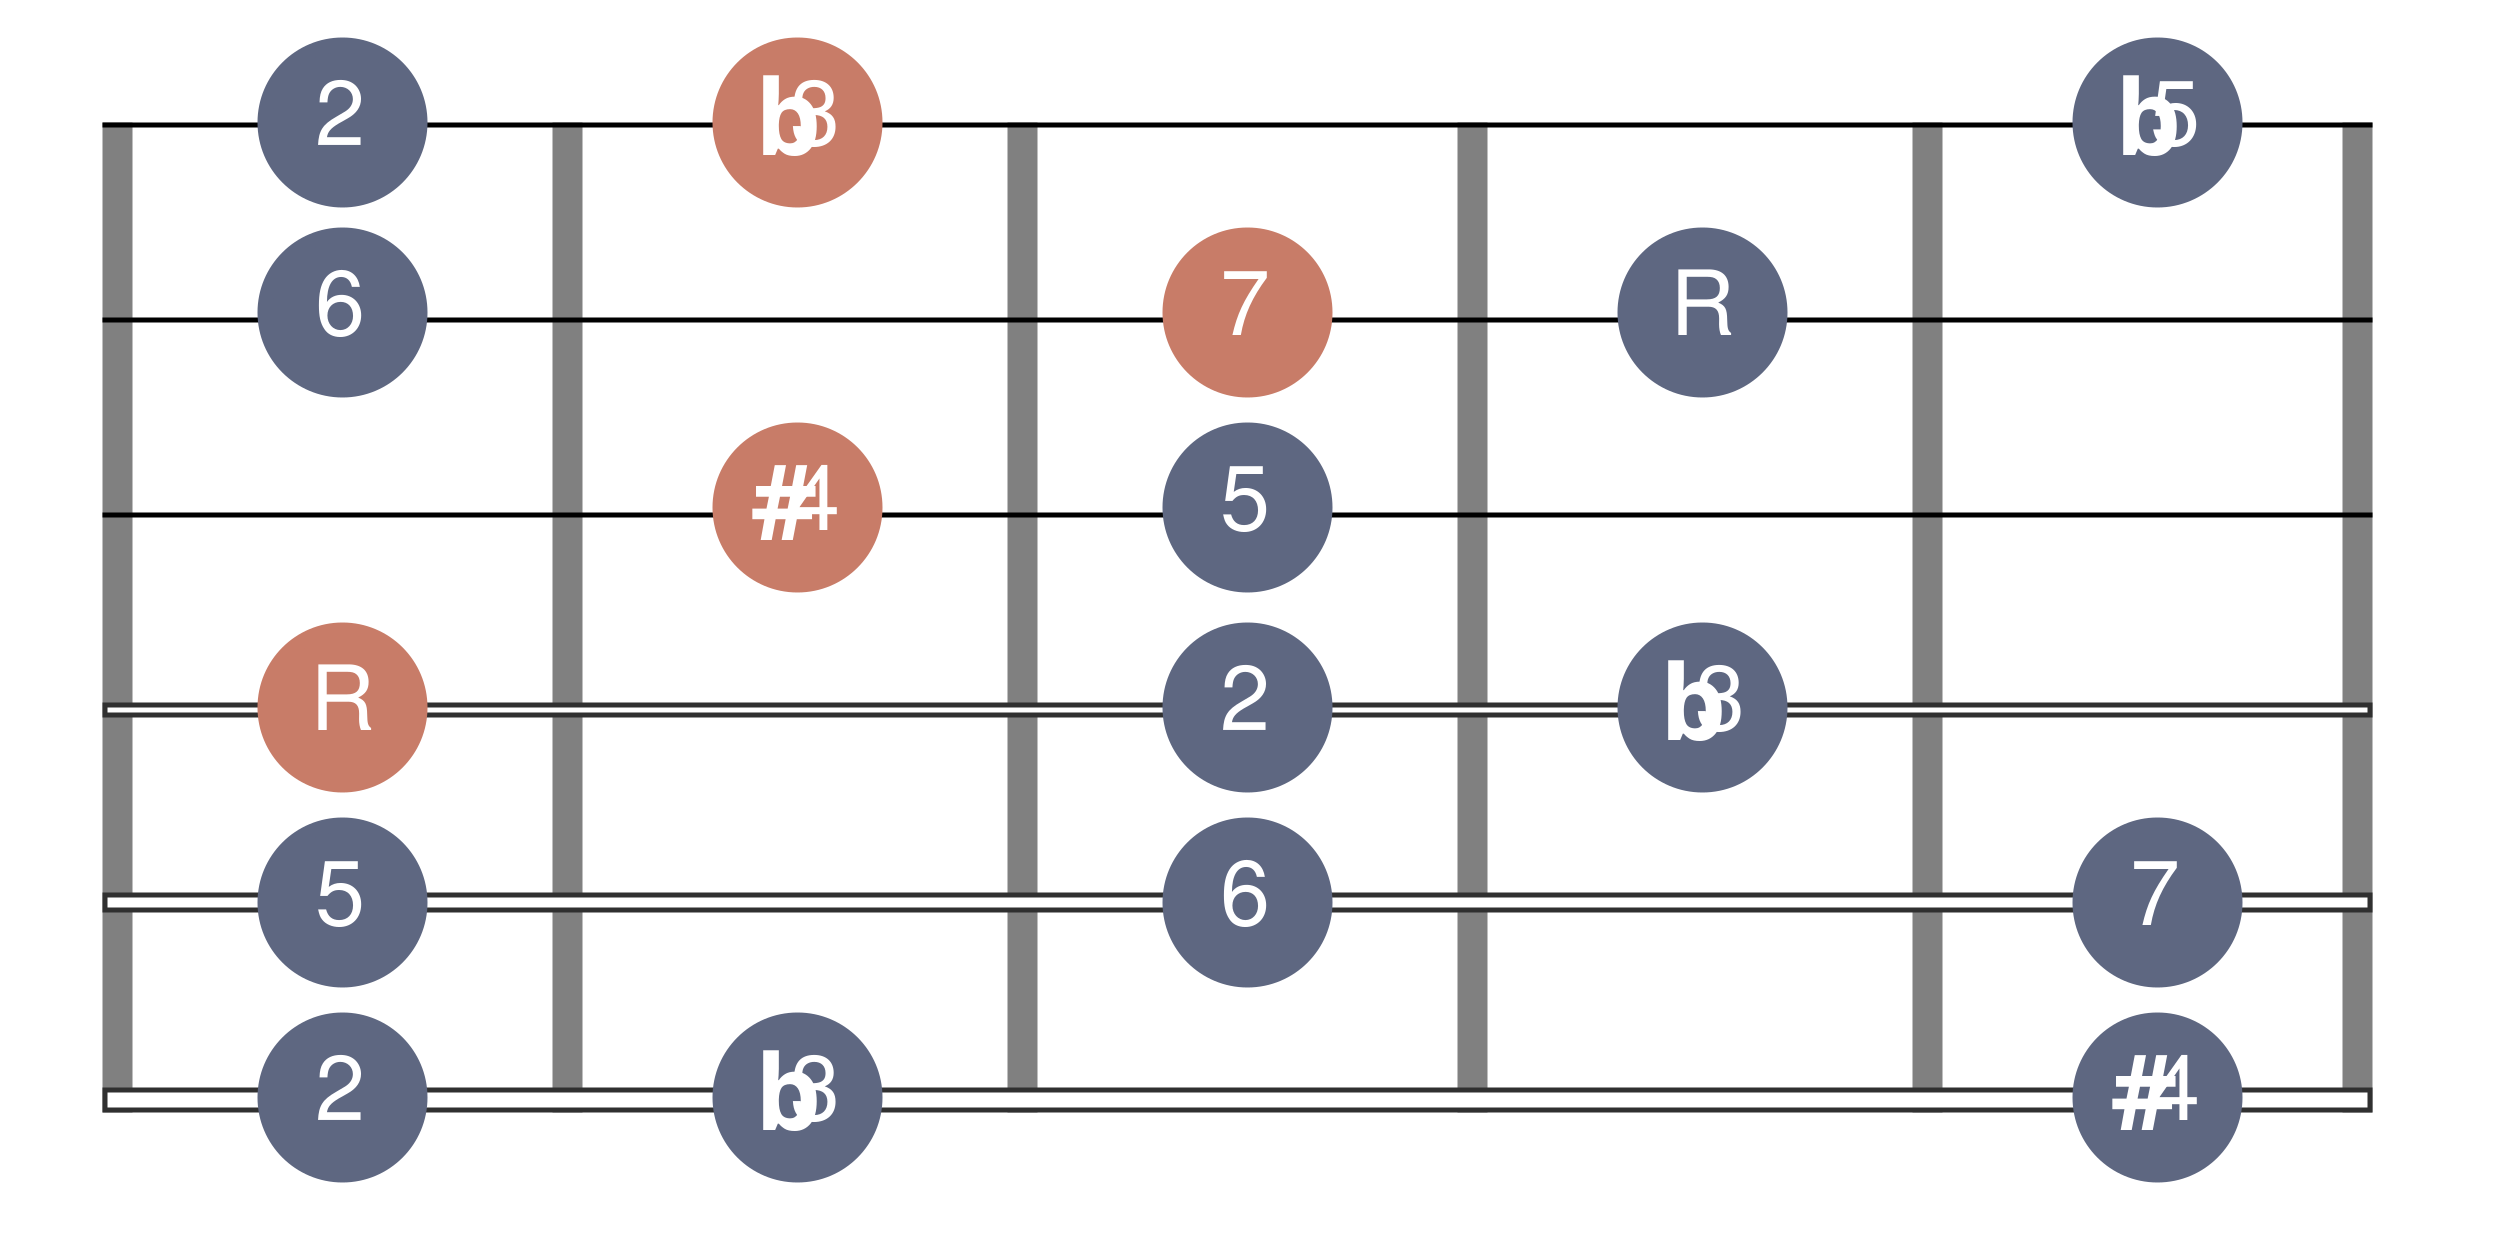
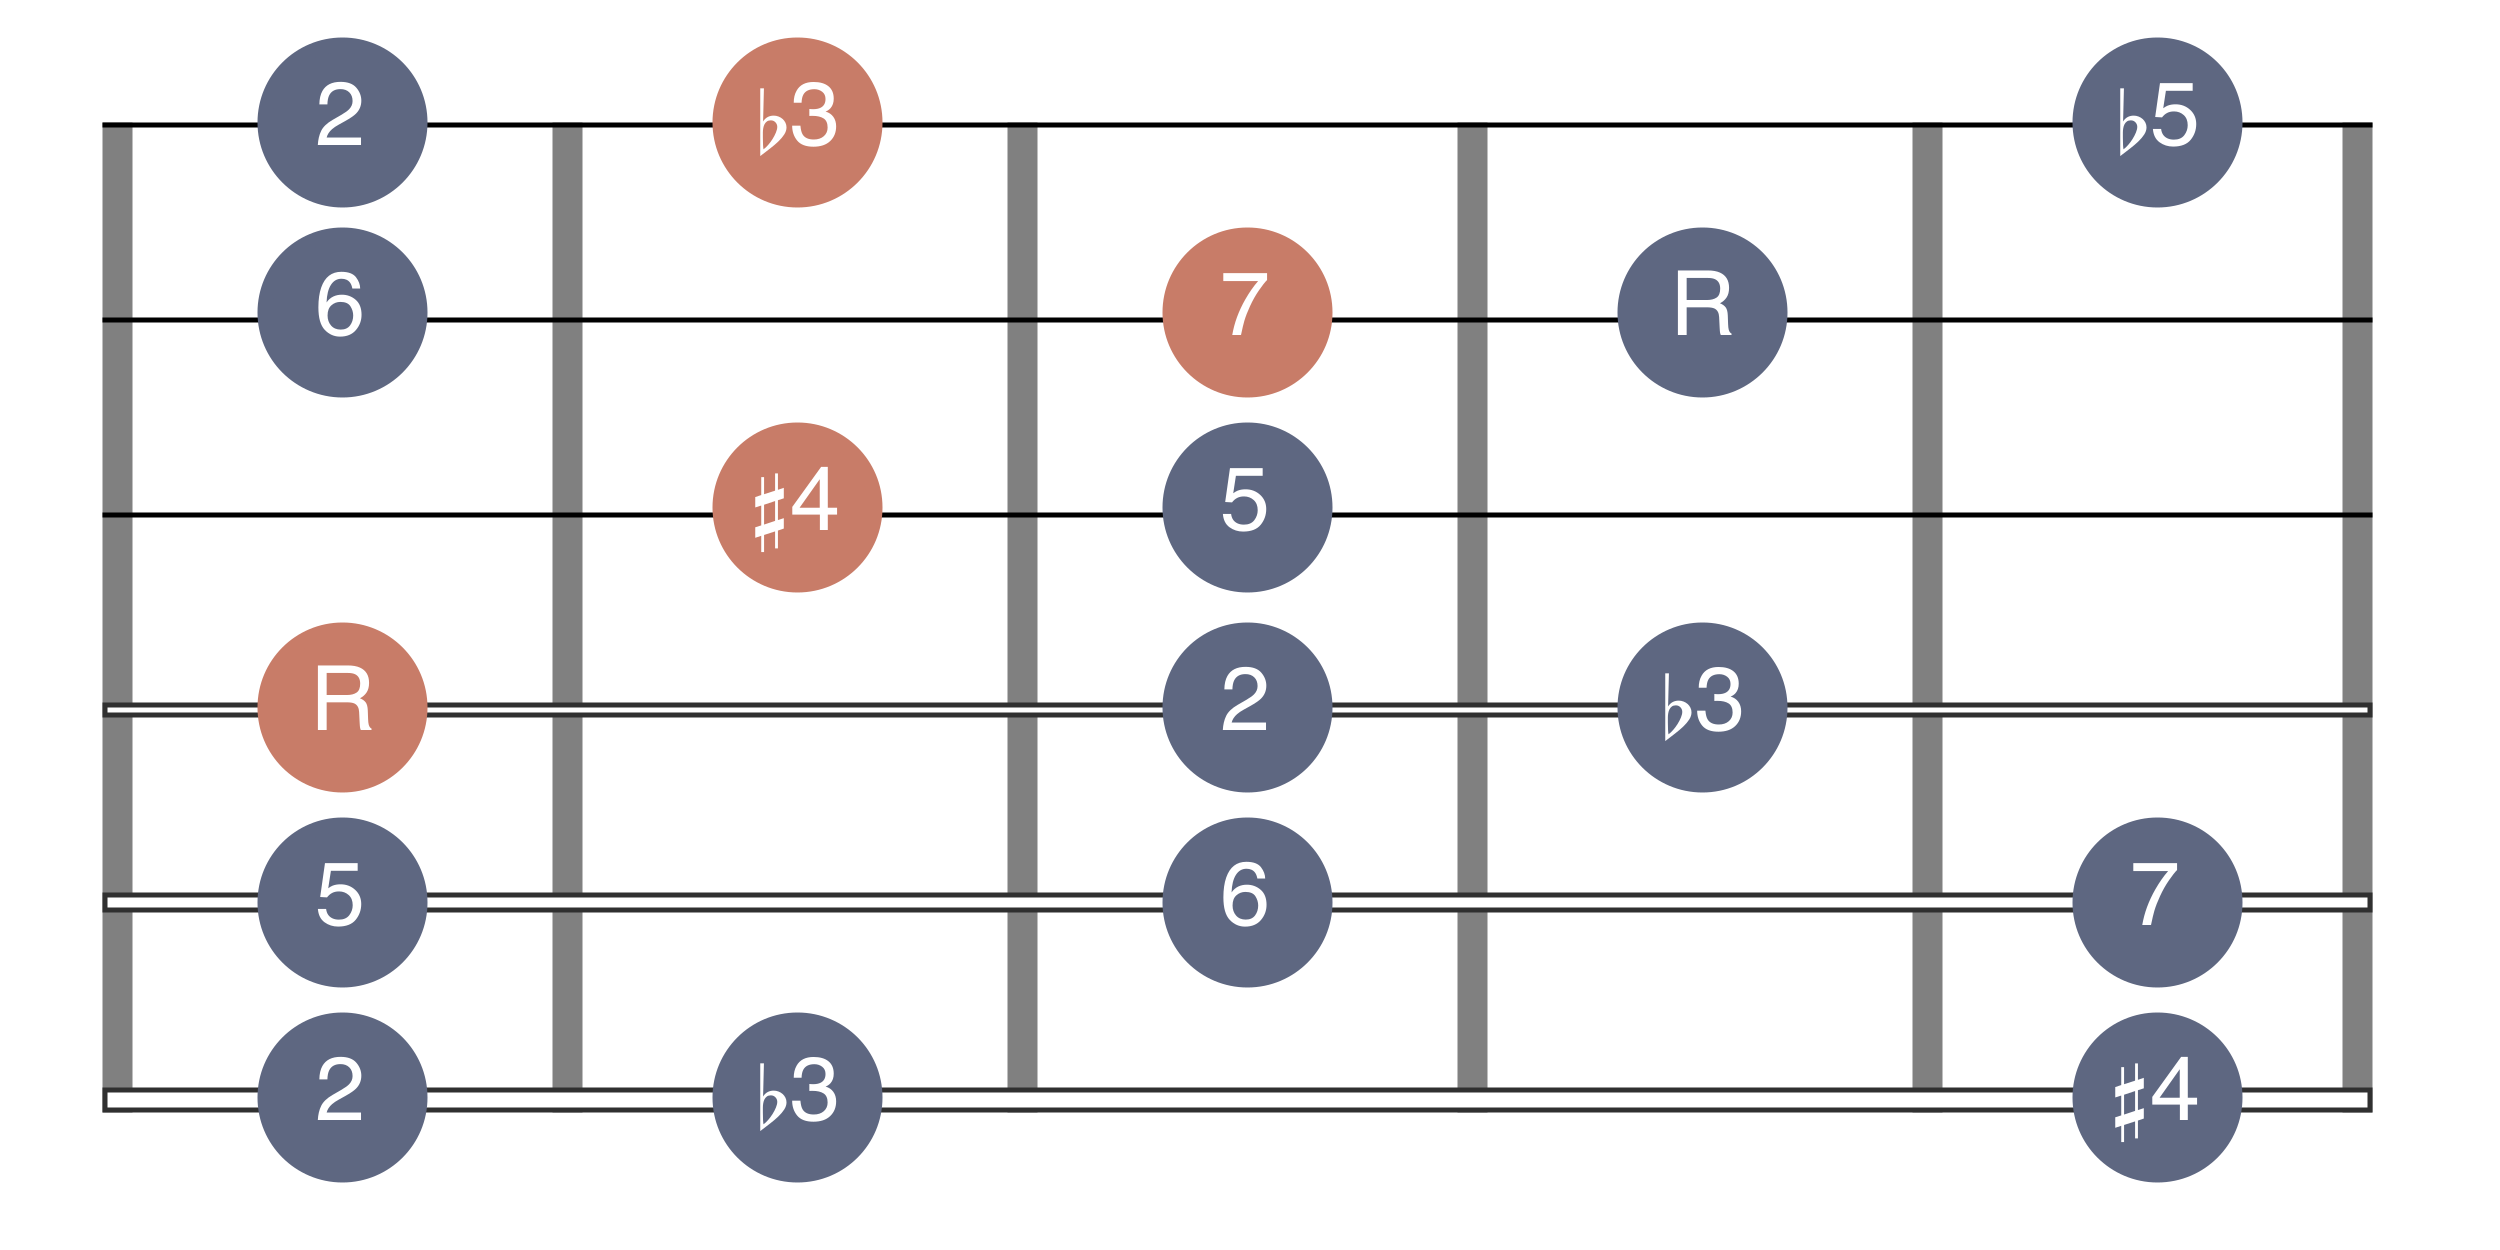
- <svg xmlns="http://www.w3.org/2000/svg" stroke-dasharray="none" shape-rendering="auto" font-family="'Dialog'" width="500" text-rendering="auto" fill-opacity="1" contentScriptType="text/ecmascript" color-interpolation="auto" color-rendering="auto" preserveAspectRatio="xMidYMid meet" font-size="12" fill="black" stroke="black" image-rendering="auto" stroke-miterlimit="10" zoomAndPan="magnify" version="1.0" stroke-linecap="square" stroke-linejoin="miter" contentStyleType="text/css" font-style="normal" height="250" stroke-width="1" stroke-dashoffset="0" font-weight="normal" stroke-opacity="1">
-   <defs id="genericDefs" />
+ <svg xmlns="http://www.w3.org/2000/svg" width="100%" height="100%" viewBox="0 0 500 250" version="1.1" xml:space="preserve" style="fill-rule:evenodd;clip-rule:evenodd;stroke-miterlimit:10;">
  <g>
-     <defs id="defs1">
-       <clipPath clipPathUnits="userSpaceOnUse" id="clipPath1">
-         <path d="M-1 5 L481 5 L481 240 L-1 240 L-1 5 Z" />
+     <g>
+       <rect x="-20" y="-20" width="540" height="290" style="fill:white;" />
+       <rect x="21" y="25" width="453" height="197" style="fill:white;" />
+     </g>
+     <g>
+       <rect x="21" y="25" width="453" height="197" style="fill:none;stroke:white;stroke-width:1px;" />
+       <rect x="21" y="25" width="5" height="197" style="fill:rgb(128,128,128);" />
+       <rect x="21" y="25" width="5" height="197" style="fill:none;stroke:rgb(128,128,128);stroke-width:1px;" />
+       <rect x="111" y="25" width="5" height="197" style="fill:rgb(128,128,128);" />
+       <rect x="111" y="25" width="5" height="197" style="fill:none;stroke:rgb(128,128,128);stroke-width:1px;" />
+       <rect x="202" y="25" width="5" height="197" style="fill:rgb(128,128,128);" />
+       <rect x="202" y="25" width="5" height="197" style="fill:none;stroke:rgb(128,128,128);stroke-width:1px;" />
+       <rect x="292" y="25" width="5" height="197" style="fill:rgb(128,128,128);" />
+       <rect x="292" y="25" width="5" height="197" style="fill:none;stroke:rgb(128,128,128);stroke-width:1px;" />
+       <rect x="383" y="25" width="5" height="197" style="fill:rgb(128,128,128);" />
+       <rect x="383" y="25" width="5" height="197" style="fill:none;stroke:rgb(128,128,128);stroke-width:1px;" />
+       <rect x="469" y="25" width="5" height="197" style="fill:rgb(128,128,128);" />
+       <rect x="469" y="25" width="5" height="197" style="fill:none;stroke:rgb(128,128,128);stroke-width:1px;" />
+       <clipPath id="_clip1">
+         <rect x="-1" y="5" width="482" height="235" />
      </clipPath>
-       <clipPath clipPathUnits="userSpaceOnUse" id="clipPath2">
-         <path d="M49 5 L88 5 L88 44 L49 44 L49 5 Z" />
+       <g clip-path="url(#_clip1)">
+         <path d="M21,25L474,25" style="fill:none;fill-rule:nonzero;stroke:black;stroke-width:1px;stroke-linecap:square;" />
+       </g>
+       <clipPath id="_clip2">
+         <rect x="-1" y="5" width="482" height="235" />
      </clipPath>
-       <clipPath clipPathUnits="userSpaceOnUse" id="clipPath3">
-         <path d="M140 5 L179 5 L179 44 L140 44 L140 5 Z" />
+       <g clip-path="url(#_clip2)">
+         <path d="M21,64L474,64" style="fill:none;fill-rule:nonzero;stroke:black;stroke-width:1px;stroke-linecap:square;" />
+       </g>
+       <clipPath id="_clip3">
+         <rect x="-1" y="5" width="482" height="235" />
      </clipPath>
-       <clipPath clipPathUnits="userSpaceOnUse" id="clipPath4">
-         <path d="M412 5 L451 5 L451 44 L412 44 L412 5 Z" />
+       <g clip-path="url(#_clip3)">
+         <path d="M21,103L474,103" style="fill:none;fill-rule:nonzero;stroke:black;stroke-width:1px;stroke-linecap:square;" />
+       </g>
+       <rect x="21" y="141" width="453" height="2" style="fill:white;" />
+       <rect x="21" y="141" width="453" height="2" style="fill:none;stroke:rgb(48,48,48);stroke-width:1px;stroke-linecap:square;" />
+       <rect x="21" y="179" width="453" height="3" style="fill:white;" />
+       <rect x="21" y="179" width="453" height="3" style="fill:none;stroke:rgb(48,48,48);stroke-width:1px;stroke-linecap:square;" />
+       <rect x="21" y="218" width="453" height="4" style="fill:white;" />
+       <rect x="21" y="218" width="453" height="4" style="fill:none;stroke:rgb(48,48,48);stroke-width:1px;stroke-linecap:square;" />
+     </g>
+     <g>
+       <circle cx="68.5" cy="24.5" r="15.5" style="fill:rgb(94,103,129);" />
+       <clipPath id="_clip4">
+         <rect x="49" y="5" width="39" height="39" />
      </clipPath>
-       <clipPath clipPathUnits="userSpaceOnUse" id="clipPath5">
-         <path d="M49 43 L88 43 L88 82 L49 82 L49 43 Z" />
-       </clipPath>
-       <clipPath clipPathUnits="userSpaceOnUse" id="clipPath6">
-         <path d="M230 43 L269 43 L269 82 L230 82 L230 43 Z" />
-       </clipPath>
-       <clipPath clipPathUnits="userSpaceOnUse" id="clipPath7">
-         <path d="M321 43 L360 43 L360 82 L321 82 L321 43 Z" />
-       </clipPath>
-       <clipPath clipPathUnits="userSpaceOnUse" id="clipPath8">
-         <path d="M140 82 L179 82 L179 121 L140 121 L140 82 Z" />
-       </clipPath>
-       <clipPath clipPathUnits="userSpaceOnUse" id="clipPath9">
-         <path d="M230 82 L269 82 L269 121 L230 121 L230 82 Z" />
-       </clipPath>
-       <clipPath clipPathUnits="userSpaceOnUse" id="clipPath10">
-         <path d="M49 122 L88 122 L88 161 L49 161 L49 122 Z" />
-       </clipPath>
-       <clipPath clipPathUnits="userSpaceOnUse" id="clipPath11">
-         <path d="M230 122 L269 122 L269 161 L230 161 L230 122 Z" />
-       </clipPath>
-       <clipPath clipPathUnits="userSpaceOnUse" id="clipPath12">
-         <path d="M321 122 L360 122 L360 161 L321 161 L321 122 Z" />
-       </clipPath>
-       <clipPath clipPathUnits="userSpaceOnUse" id="clipPath13">
-         <path d="M49 161 L88 161 L88 200 L49 200 L49 161 Z" />
-       </clipPath>
-       <clipPath clipPathUnits="userSpaceOnUse" id="clipPath14">
-         <path d="M230 161 L269 161 L269 200 L230 200 L230 161 Z" />
-       </clipPath>
-       <clipPath clipPathUnits="userSpaceOnUse" id="clipPath15">
-         <path d="M412 161 L451 161 L451 200 L412 200 L412 161 Z" />
-       </clipPath>
-       <clipPath clipPathUnits="userSpaceOnUse" id="clipPath16">
-         <path d="M49 200 L88 200 L88 239 L49 239 L49 200 Z" />
-       </clipPath>
-       <clipPath clipPathUnits="userSpaceOnUse" id="clipPath17">
-         <path d="M140 200 L179 200 L179 239 L140 239 L140 200 Z" />
-       </clipPath>
-       <clipPath clipPathUnits="userSpaceOnUse" id="clipPath18">
-         <path d="M412 200 L451 200 L451 239 L412 239 L412 200 Z" />
-       </clipPath>
-     </defs>
-     <g font-size="11" fill="white" text-rendering="optimizeLegibility" font-family="'.AppleSystemUIFont'" stroke-linejoin="round" stroke="white" stroke-width="0" stroke-miterlimit="0">
-       <rect width="540" x="-20" height="290" y="-20" stroke="none" />
-       <rect x="21" y="25" clip-path="url(#clipPath1)" width="453" height="197" stroke="none" />
+       <g clip-path="url(#_clip4)">
+         <circle cx="68.5" cy="24.5" r="15.5" style="fill:none;stroke:rgb(94,103,129);stroke-width:3px;" />
+       </g>
    </g>
-     <g stroke-linecap="butt" font-size="14" fill="white" text-rendering="optimizeLegibility" font-family="'SF Pro'" stroke="white">
-       <rect x="21" y="25" clip-path="url(#clipPath1)" fill="none" width="453" height="197" />
-       <rect x="21" y="25" clip-path="url(#clipPath1)" fill="gray" width="5" height="197" stroke="none" />
-       <rect x="21" y="25" clip-path="url(#clipPath1)" fill="none" width="5" height="197" stroke="gray" />
-       <rect x="111" y="25" clip-path="url(#clipPath1)" fill="gray" width="5" height="197" stroke="none" />
-       <rect x="111" y="25" clip-path="url(#clipPath1)" fill="none" width="5" height="197" stroke="gray" />
-       <rect x="202" y="25" clip-path="url(#clipPath1)" fill="gray" width="5" height="197" stroke="none" />
-       <rect x="202" y="25" clip-path="url(#clipPath1)" fill="none" width="5" height="197" stroke="gray" />
-       <rect x="292" y="25" clip-path="url(#clipPath1)" fill="gray" width="5" height="197" stroke="none" />
-       <rect x="292" y="25" clip-path="url(#clipPath1)" fill="none" width="5" height="197" stroke="gray" />
-       <rect x="383" y="25" clip-path="url(#clipPath1)" fill="gray" width="5" height="197" stroke="none" />
-       <rect x="383" y="25" clip-path="url(#clipPath1)" fill="none" width="5" height="197" stroke="gray" />
-       <rect x="469" y="25" clip-path="url(#clipPath1)" fill="gray" width="5" height="197" stroke="none" />
-       <rect x="469" y="25" clip-path="url(#clipPath1)" fill="none" width="5" height="197" stroke="gray" />
-       <line stroke-linecap="square" clip-path="url(#clipPath1)" fill="none" x1="21" x2="474" y1="25" y2="25" stroke="black" />
-       <line stroke-linecap="square" clip-path="url(#clipPath1)" fill="none" x1="21" x2="474" y1="64" y2="64" stroke="black" />
-       <line stroke-linecap="square" clip-path="url(#clipPath1)" fill="none" x1="21" x2="474" y1="103" y2="103" stroke="black" />
-       <rect stroke-linecap="square" x="21" y="141" clip-path="url(#clipPath1)" width="453" height="2" stroke="none" />
-       <rect stroke-linecap="square" x="21" y="141" clip-path="url(#clipPath1)" fill="none" width="453" height="2" stroke="rgb(48,48,48)" />
-       <rect stroke-linecap="square" x="21" y="179" clip-path="url(#clipPath1)" width="453" height="3" stroke="none" />
-       <rect stroke-linecap="square" x="21" y="179" clip-path="url(#clipPath1)" fill="none" width="453" height="3" stroke="rgb(48,48,48)" />
-       <rect stroke-linecap="square" x="21" y="218" clip-path="url(#clipPath1)" width="453" height="4" stroke="none" />
-       <rect stroke-linecap="square" x="21" y="218" clip-path="url(#clipPath1)" fill="none" width="453" height="4" stroke="rgb(48,48,48)" />
-     </g>
-     <g fill="rgb(94,103,129)" text-rendering="geometricPrecision" font-size="18" font-family="'Helvetica'" stroke="rgb(94,103,129)">
-       <circle r="15.5" clip-path="url(#clipPath2)" cx="68.5" cy="24.5" stroke="none" />
-       <circle stroke-linecap="butt" clip-path="url(#clipPath2)" fill="none" r="15.5" cx="68.5" cy="24.5" stroke-width="3" />
-     </g>
-     <g stroke-linecap="butt" font-size="18" fill="white" text-rendering="geometricPrecision" font-family="'Helvetica'" stroke="white" stroke-width="3">
-       <text xml:space="preserve" x="63" y="29" clip-path="url(#clipPath2)" stroke="none">2</text>
-       <circle clip-path="url(#clipPath3)" fill="rgb(200,124,104)" r="15.5" cx="159.5" cy="24.5" stroke="none" />
-       <circle clip-path="url(#clipPath3)" fill="none" r="15.5" cx="159.5" cy="24.5" stroke="rgb(200,124,104)" />
-       <text x="151" font-size="21" y="31" clip-path="url(#clipPath3)" font-family="'Opus Text'" stroke="none" font-weight="bold" xml:space="preserve">b</text>
-       <text xml:space="preserve" x="158" y="29" clip-path="url(#clipPath3)" stroke="none">3</text>
-       <circle clip-path="url(#clipPath4)" fill="rgb(94,103,129)" r="15.5" cx="431.5" cy="24.5" stroke="none" />
-       <circle clip-path="url(#clipPath4)" fill="none" r="15.5" cx="431.5" cy="24.5" stroke="rgb(94,103,129)" />
-       <text x="423" font-size="21" y="31" clip-path="url(#clipPath4)" font-family="'Opus Text'" stroke="none" font-weight="bold" xml:space="preserve">b</text>
-       <text xml:space="preserve" x="430" y="29" clip-path="url(#clipPath4)" stroke="none">5</text>
-       <circle clip-path="url(#clipPath5)" fill="rgb(94,103,129)" r="15.5" cx="68.5" cy="62.5" stroke="none" />
-       <circle clip-path="url(#clipPath5)" fill="none" r="15.5" cx="68.5" cy="62.5" stroke="rgb(94,103,129)" />
-       <text xml:space="preserve" x="63" y="67" clip-path="url(#clipPath5)" stroke="none">6</text>
-       <circle clip-path="url(#clipPath6)" fill="rgb(200,124,104)" r="15.5" cx="249.5" cy="62.5" stroke="none" />
-       <circle clip-path="url(#clipPath6)" fill="none" r="15.5" cx="249.5" cy="62.5" stroke="rgb(200,124,104)" />
-       <text xml:space="preserve" x="244" y="67" clip-path="url(#clipPath6)" stroke="none">7</text>
-       <circle clip-path="url(#clipPath7)" fill="rgb(94,103,129)" r="15.5" cx="340.5" cy="62.5" stroke="none" />
-       <circle clip-path="url(#clipPath7)" fill="none" r="15.5" cx="340.5" cy="62.5" stroke="rgb(94,103,129)" />
-       <text xml:space="preserve" x="334" y="67" clip-path="url(#clipPath7)" stroke="none">R</text>
-       <circle clip-path="url(#clipPath8)" fill="rgb(200,124,104)" r="15.5" cx="159.5" cy="101.5" stroke="none" />
-       <circle clip-path="url(#clipPath8)" fill="none" r="15.5" cx="159.5" cy="101.5" stroke="rgb(200,124,104)" />
-       <text x="150" font-size="21" y="108" clip-path="url(#clipPath8)" font-family="'Opus Text'" stroke="none" font-weight="bold" xml:space="preserve">#</text>
-       <text xml:space="preserve" x="158" y="106" clip-path="url(#clipPath8)" stroke="none">4</text>
-       <circle clip-path="url(#clipPath9)" fill="rgb(94,103,129)" r="15.5" cx="249.5" cy="101.5" stroke="none" />
-       <circle clip-path="url(#clipPath9)" fill="none" r="15.5" cx="249.5" cy="101.5" stroke="rgb(94,103,129)" />
-       <text xml:space="preserve" x="244" y="106" clip-path="url(#clipPath9)" stroke="none">5</text>
-       <circle clip-path="url(#clipPath10)" fill="rgb(200,124,104)" r="15.5" cx="68.5" cy="141.5" stroke="none" />
-       <circle clip-path="url(#clipPath10)" fill="none" r="15.5" cx="68.5" cy="141.5" stroke="rgb(200,124,104)" />
-       <text xml:space="preserve" x="62" y="146" clip-path="url(#clipPath10)" stroke="none">R</text>
-       <circle clip-path="url(#clipPath11)" fill="rgb(94,103,129)" r="15.5" cx="249.5" cy="141.5" stroke="none" />
-       <circle clip-path="url(#clipPath11)" fill="none" r="15.5" cx="249.5" cy="141.5" stroke="rgb(94,103,129)" />
-       <text xml:space="preserve" x="244" y="146" clip-path="url(#clipPath11)" stroke="none">2</text>
-       <circle clip-path="url(#clipPath12)" fill="rgb(94,103,129)" r="15.5" cx="340.5" cy="141.5" stroke="none" />
-       <circle clip-path="url(#clipPath12)" fill="none" r="15.5" cx="340.5" cy="141.5" stroke="rgb(94,103,129)" />
-       <text x="332" font-size="21" y="148" clip-path="url(#clipPath12)" font-family="'Opus Text'" stroke="none" font-weight="bold" xml:space="preserve">b</text>
-       <text xml:space="preserve" x="339" y="146" clip-path="url(#clipPath12)" stroke="none">3</text>
-       <circle clip-path="url(#clipPath13)" fill="rgb(94,103,129)" r="15.5" cx="68.5" cy="180.5" stroke="none" />
-       <circle clip-path="url(#clipPath13)" fill="none" r="15.5" cx="68.5" cy="180.5" stroke="rgb(94,103,129)" />
-       <text xml:space="preserve" x="63" y="185" clip-path="url(#clipPath13)" stroke="none">5</text>
-       <circle clip-path="url(#clipPath14)" fill="rgb(94,103,129)" r="15.5" cx="249.5" cy="180.5" stroke="none" />
-       <circle clip-path="url(#clipPath14)" fill="none" r="15.5" cx="249.5" cy="180.5" stroke="rgb(94,103,129)" />
-       <text xml:space="preserve" x="244" y="185" clip-path="url(#clipPath14)" stroke="none">6</text>
-       <circle clip-path="url(#clipPath15)" fill="rgb(94,103,129)" r="15.5" cx="431.5" cy="180.5" stroke="none" />
-       <circle clip-path="url(#clipPath15)" fill="none" r="15.5" cx="431.5" cy="180.5" stroke="rgb(94,103,129)" />
-       <text xml:space="preserve" x="426" y="185" clip-path="url(#clipPath15)" stroke="none">7</text>
-       <circle clip-path="url(#clipPath16)" fill="rgb(94,103,129)" r="15.5" cx="68.5" cy="219.5" stroke="none" />
-       <circle clip-path="url(#clipPath16)" fill="none" r="15.5" cx="68.5" cy="219.5" stroke="rgb(94,103,129)" />
-       <text xml:space="preserve" x="63" y="224" clip-path="url(#clipPath16)" stroke="none">2</text>
-       <circle clip-path="url(#clipPath17)" fill="rgb(94,103,129)" r="15.5" cx="159.5" cy="219.5" stroke="none" />
-       <circle clip-path="url(#clipPath17)" fill="none" r="15.5" cx="159.5" cy="219.5" stroke="rgb(94,103,129)" />
-       <text x="151" font-size="21" y="226" clip-path="url(#clipPath17)" font-family="'Opus Text'" stroke="none" font-weight="bold" xml:space="preserve">b</text>
-       <text xml:space="preserve" x="158" y="224" clip-path="url(#clipPath17)" stroke="none">3</text>
-       <circle clip-path="url(#clipPath18)" fill="rgb(94,103,129)" r="15.5" cx="431.5" cy="219.5" stroke="none" />
-       <circle clip-path="url(#clipPath18)" fill="none" r="15.5" cx="431.5" cy="219.5" stroke="rgb(94,103,129)" />
-       <text x="422" font-size="21" y="226" clip-path="url(#clipPath18)" font-family="'Opus Text'" stroke="none" font-weight="bold" xml:space="preserve">#</text>
-       <text xml:space="preserve" x="430" y="224" clip-path="url(#clipPath18)" stroke="none">4</text>
+     <g>
+       <g transform="matrix(1,0,0,1,63,29)">
+         <path d="M0.563,0C0.621,-1.084 0.845,-2.027 1.235,-2.83C1.625,-3.633 2.385,-4.362 3.516,-5.019L5.203,-5.994C5.959,-6.434 6.489,-6.809 6.794,-7.119C7.274,-7.605 7.515,-8.162 7.515,-8.789C7.515,-9.521 7.295,-10.103 6.855,-10.534C6.416,-10.964 5.83,-11.18 5.098,-11.18C4.014,-11.18 3.264,-10.77 2.848,-9.949C2.625,-9.51 2.502,-8.9 2.479,-8.121L0.87,-8.121C0.888,-9.217 1.09,-10.11 1.477,-10.802C2.162,-12.021 3.372,-12.63 5.106,-12.63C6.548,-12.63 7.601,-12.24 8.266,-11.461C8.931,-10.682 9.264,-9.814 9.264,-8.859C9.264,-7.852 8.909,-6.99 8.2,-6.275C7.79,-5.859 7.055,-5.355 5.994,-4.764L4.79,-4.096C4.216,-3.779 3.765,-3.478 3.437,-3.19C2.851,-2.681 2.481,-2.115 2.329,-1.494L9.202,-1.494L9.202,0L0.563,0Z" style="fill:white;" />
+       </g>
+       <circle cx="159.5" cy="24.5" r="15.5" style="fill:rgb(200,124,104);" />
+       <circle cx="159.5" cy="24.5" r="15.5" style="fill:none;stroke:rgb(200,124,104);stroke-width:3px;" />
+       <g transform="matrix(1,0,0,1,151,31)">
+         <path d="M1.05,-13.335L1.785,-13.335L1.617,-6.699C2.107,-7.483 2.821,-7.875 3.759,-7.875C4.081,-7.875 4.396,-7.816 4.704,-7.696C5.012,-7.578 5.285,-7.413 5.523,-7.203C5.761,-6.993 5.95,-6.744 6.09,-6.457C6.23,-6.17 6.3,-5.859 6.3,-5.523C6.3,-5.047 6.15,-4.574 5.849,-4.106C5.547,-3.637 5.152,-3.168 4.662,-2.699C4.172,-2.23 3.612,-1.754 2.982,-1.271C2.352,-0.788 1.708,-0.294 1.05,0.21L1.05,-13.335ZM3.171,-6.93C2.849,-6.93 2.587,-6.857 2.384,-6.71C2.181,-6.563 2.019,-6.374 1.9,-6.143C1.781,-5.912 1.697,-5.653 1.649,-5.366C1.6,-5.079 1.575,-4.795 1.575,-4.515L1.575,-3.528C1.575,-2.324 1.617,-1.526 1.701,-1.134C1.995,-1.344 2.307,-1.638 2.636,-2.016C2.965,-2.394 3.262,-2.797 3.528,-3.224C3.794,-3.65 4.015,-4.078 4.19,-4.505C4.364,-4.932 4.452,-5.306 4.452,-5.628C4.452,-5.978 4.33,-6.283 4.085,-6.542C3.839,-6.801 3.535,-6.93 3.171,-6.93Z" style="fill:white;" />
+       </g>
+       <g transform="matrix(1,0,0,1,158,29)">
+         <path d="M4.676,0.343C3.188,0.343 2.108,-0.066 1.437,-0.883C0.766,-1.701 0.431,-2.695 0.431,-3.867L2.083,-3.867C2.153,-3.053 2.306,-2.461 2.54,-2.092C2.95,-1.43 3.691,-1.099 4.764,-1.099C5.596,-1.099 6.264,-1.321 6.768,-1.767C7.271,-2.212 7.523,-2.786 7.523,-3.489C7.523,-4.356 7.258,-4.963 6.728,-5.309C6.198,-5.654 5.461,-5.827 4.518,-5.827C4.412,-5.827 4.305,-5.826 4.197,-5.823C4.088,-5.82 3.979,-5.815 3.867,-5.81L3.867,-7.207C4.031,-7.189 4.169,-7.178 4.28,-7.172C4.392,-7.166 4.512,-7.163 4.641,-7.163C5.232,-7.163 5.719,-7.257 6.1,-7.444C6.768,-7.772 7.102,-8.358 7.102,-9.202C7.102,-9.829 6.879,-10.313 6.434,-10.652C5.988,-10.992 5.47,-11.162 4.878,-11.162C3.823,-11.162 3.094,-10.811 2.689,-10.107C2.467,-9.721 2.341,-9.17 2.312,-8.455L0.747,-8.455C0.747,-9.393 0.935,-10.189 1.31,-10.846C1.954,-12.018 3.088,-12.604 4.711,-12.604C5.994,-12.604 6.987,-12.318 7.69,-11.747C8.394,-11.175 8.745,-10.348 8.745,-9.264C8.745,-8.49 8.537,-7.863 8.121,-7.383C7.863,-7.084 7.529,-6.85 7.119,-6.68C7.781,-6.498 8.298,-6.148 8.67,-5.629C9.042,-5.111 9.229,-4.477 9.229,-3.727C9.229,-2.525 8.833,-1.547 8.042,-0.791C7.251,-0.035 6.129,0.343 4.676,0.343Z" style="fill:white;" />
+       </g>
+       <circle cx="431.5" cy="24.5" r="15.5" style="fill:rgb(94,103,129);" />
+       <circle cx="431.5" cy="24.5" r="15.5" style="fill:none;stroke:rgb(94,103,129);stroke-width:3px;" />
+       <g transform="matrix(1,0,0,1,423,31)">
+         <path d="M1.05,-13.335L1.785,-13.335L1.617,-6.699C2.107,-7.483 2.821,-7.875 3.759,-7.875C4.081,-7.875 4.396,-7.816 4.704,-7.696C5.012,-7.578 5.285,-7.413 5.523,-7.203C5.761,-6.993 5.95,-6.744 6.09,-6.457C6.23,-6.17 6.3,-5.859 6.3,-5.523C6.3,-5.047 6.15,-4.574 5.849,-4.106C5.547,-3.637 5.152,-3.168 4.662,-2.699C4.172,-2.23 3.612,-1.754 2.982,-1.271C2.352,-0.788 1.708,-0.294 1.05,0.21L1.05,-13.335ZM3.171,-6.93C2.849,-6.93 2.587,-6.857 2.384,-6.71C2.181,-6.563 2.019,-6.374 1.9,-6.143C1.781,-5.912 1.697,-5.653 1.649,-5.366C1.6,-5.079 1.575,-4.795 1.575,-4.515L1.575,-3.528C1.575,-2.324 1.617,-1.526 1.701,-1.134C1.995,-1.344 2.307,-1.638 2.636,-2.016C2.965,-2.394 3.262,-2.797 3.528,-3.224C3.794,-3.65 4.015,-4.078 4.19,-4.505C4.364,-4.932 4.452,-5.306 4.452,-5.628C4.452,-5.978 4.33,-6.283 4.085,-6.542C3.839,-6.801 3.535,-6.93 3.171,-6.93Z" style="fill:white;" />
+       </g>
+       <g transform="matrix(1,0,0,1,430,29)">
+         <path d="M2.224,-3.208C2.329,-2.306 2.748,-1.682 3.48,-1.336C3.855,-1.16 4.289,-1.072 4.781,-1.072C5.719,-1.072 6.413,-1.371 6.864,-1.969C7.315,-2.566 7.541,-3.229 7.541,-3.955C7.541,-4.834 7.273,-5.514 6.737,-5.994C6.201,-6.475 5.558,-6.715 4.808,-6.715C4.263,-6.715 3.795,-6.609 3.406,-6.398C3.016,-6.188 2.684,-5.895 2.408,-5.52L1.037,-5.599L1.995,-12.375L8.534,-12.375L8.534,-10.846L3.182,-10.846L2.646,-7.348C2.938,-7.57 3.217,-7.737 3.48,-7.849C3.949,-8.042 4.491,-8.139 5.106,-8.139C6.261,-8.139 7.239,-7.767 8.042,-7.022C8.845,-6.278 9.246,-5.335 9.246,-4.192C9.246,-3.003 8.878,-1.954 8.143,-1.046C7.408,-0.138 6.234,0.316 4.623,0.316C3.598,0.316 2.691,0.028 1.903,-0.549C1.115,-1.126 0.674,-2.013 0.58,-3.208L2.224,-3.208Z" style="fill:white;" />
+       </g>
+       <circle cx="68.5" cy="62.5" r="15.5" style="fill:rgb(94,103,129);" />
+       <circle cx="68.5" cy="62.5" r="15.5" style="fill:none;stroke:rgb(94,103,129);stroke-width:3px;" />
+       <g transform="matrix(1,0,0,1,63,67)">
+         <path d="M5.265,-12.639C6.671,-12.639 7.651,-12.274 8.205,-11.544C8.758,-10.815 9.035,-10.063 9.035,-9.29L7.471,-9.29C7.377,-9.788 7.228,-10.178 7.022,-10.459C6.642,-10.986 6.064,-11.25 5.291,-11.25C4.406,-11.25 3.703,-10.841 3.182,-10.024C2.66,-9.207 2.37,-8.036 2.312,-6.513C2.675,-7.046 3.132,-7.444 3.683,-7.708C4.187,-7.942 4.749,-8.06 5.37,-8.06C6.425,-8.06 7.345,-7.723 8.13,-7.049C8.915,-6.375 9.308,-5.37 9.308,-4.034C9.308,-2.892 8.936,-1.879 8.191,-0.998C7.447,-0.116 6.387,0.325 5.01,0.325C3.832,0.325 2.815,-0.122 1.96,-1.015C1.104,-1.909 0.677,-3.413 0.677,-5.528C0.677,-7.093 0.867,-8.42 1.248,-9.51C1.98,-11.596 3.319,-12.639 5.265,-12.639ZM5.15,-1.081C5.982,-1.081 6.605,-1.361 7.018,-1.92C7.431,-2.48 7.638,-3.141 7.638,-3.902C7.638,-4.547 7.453,-5.161 7.084,-5.744C6.715,-6.327 6.044,-6.618 5.071,-6.618C4.392,-6.618 3.795,-6.393 3.283,-5.941C2.77,-5.49 2.514,-4.811 2.514,-3.902C2.514,-3.105 2.747,-2.436 3.212,-1.894C3.678,-1.352 4.324,-1.081 5.15,-1.081Z" style="fill:white;" />
+       </g>
+       <circle cx="249.5" cy="62.5" r="15.5" style="fill:rgb(200,124,104);" />
+       <circle cx="249.5" cy="62.5" r="15.5" style="fill:none;stroke:rgb(200,124,104);stroke-width:3px;" />
+       <g transform="matrix(1,0,0,1,244,67)">
+         <path d="M9.413,-12.375L9.413,-10.995C9.009,-10.603 8.471,-9.92 7.8,-8.947C7.129,-7.975 6.536,-6.926 6.021,-5.801C5.511,-4.705 5.124,-3.706 4.86,-2.804C4.69,-2.224 4.471,-1.289 4.201,0L2.452,0C2.851,-2.402 3.729,-4.793 5.089,-7.172C5.892,-8.566 6.735,-9.771 7.62,-10.784L0.659,-10.784L0.659,-12.375L9.413,-12.375Z" style="fill:white;" />
+       </g>
+       <circle cx="340.5" cy="62.5" r="15.5" style="fill:rgb(94,103,129);" />
+       <circle cx="340.5" cy="62.5" r="15.5" style="fill:none;stroke:rgb(94,103,129);stroke-width:3px;" />
+       <g transform="matrix(1,0,0,1,334,67)">
+         <path d="M7.374,-6.996C8.194,-6.996 8.843,-7.16 9.321,-7.488C9.798,-7.816 10.037,-8.408 10.037,-9.264C10.037,-10.184 9.703,-10.811 9.035,-11.145C8.678,-11.32 8.2,-11.408 7.603,-11.408L3.331,-11.408L3.331,-6.996L7.374,-6.996ZM1.582,-12.911L7.559,-12.911C8.543,-12.911 9.354,-12.768 9.993,-12.48C11.206,-11.93 11.813,-10.913 11.813,-9.431C11.813,-8.657 11.653,-8.024 11.333,-7.532C11.014,-7.04 10.567,-6.645 9.993,-6.346C10.497,-6.141 10.876,-5.871 11.131,-5.537C11.386,-5.203 11.528,-4.661 11.558,-3.911L11.619,-2.18C11.637,-1.688 11.678,-1.321 11.742,-1.081C11.848,-0.671 12.035,-0.407 12.305,-0.29L12.305,0L10.16,0C10.102,-0.111 10.055,-0.255 10.02,-0.431C9.984,-0.606 9.955,-0.946 9.932,-1.45L9.826,-3.604C9.785,-4.447 9.472,-5.013 8.886,-5.3C8.552,-5.458 8.027,-5.537 7.313,-5.537L3.331,-5.537L3.331,0L1.582,0L1.582,-12.911Z" style="fill:white;" />
+       </g>
+       <circle cx="159.5" cy="101.5" r="15.5" style="fill:rgb(200,124,104);" />
+       <circle cx="159.5" cy="101.5" r="15.5" style="fill:none;stroke:rgb(200,124,104);stroke-width:3px;" />
+       <g transform="matrix(1,0,0,1,150,108)">
+         <path d="M5.019,-7.791L2.814,-7.056L2.814,-3.087L5.019,-3.822L5.019,-7.791ZM5.586,-13.314L5.586,-10.038L6.762,-10.437L6.762,-8.337L5.586,-7.959L5.586,-3.99L6.762,-4.368L6.762,-2.289L5.586,-1.89L5.586,1.68L5.019,1.68L5.019,-1.722L2.814,-1.008L2.814,2.415L2.247,2.415L2.247,-0.84L1.05,-0.441L1.05,-2.541L2.247,-2.919L2.247,-6.888L1.05,-6.51L1.05,-8.589L2.247,-8.988L2.247,-12.579L2.814,-12.579L2.814,-9.156L5.019,-9.87L5.019,-13.314L5.586,-13.314Z" style="fill:white;" />
+       </g>
+       <g transform="matrix(1,0,0,1,158,106)">
+         <path d="M5.95,-4.456L5.95,-10.16L1.916,-4.456L5.95,-4.456ZM5.977,0L5.977,-3.076L0.457,-3.076L0.457,-4.623L6.223,-12.621L7.559,-12.621L7.559,-4.456L9.413,-4.456L9.413,-3.076L7.559,-3.076L7.559,0L5.977,0Z" style="fill:white;" />
+       </g>
+       <circle cx="249.5" cy="101.5" r="15.5" style="fill:rgb(94,103,129);" />
+       <circle cx="249.5" cy="101.5" r="15.5" style="fill:none;stroke:rgb(94,103,129);stroke-width:3px;" />
+       <g transform="matrix(1,0,0,1,244,106)">
+         <path d="M2.224,-3.208C2.329,-2.306 2.748,-1.682 3.48,-1.336C3.855,-1.16 4.289,-1.072 4.781,-1.072C5.719,-1.072 6.413,-1.371 6.864,-1.969C7.315,-2.566 7.541,-3.229 7.541,-3.955C7.541,-4.834 7.273,-5.514 6.737,-5.994C6.201,-6.475 5.558,-6.715 4.808,-6.715C4.263,-6.715 3.795,-6.609 3.406,-6.398C3.016,-6.188 2.684,-5.895 2.408,-5.52L1.037,-5.599L1.995,-12.375L8.534,-12.375L8.534,-10.846L3.182,-10.846L2.646,-7.348C2.938,-7.57 3.217,-7.737 3.48,-7.849C3.949,-8.042 4.491,-8.139 5.106,-8.139C6.261,-8.139 7.239,-7.767 8.042,-7.022C8.845,-6.278 9.246,-5.335 9.246,-4.192C9.246,-3.003 8.878,-1.954 8.143,-1.046C7.408,-0.138 6.234,0.316 4.623,0.316C3.598,0.316 2.691,0.028 1.903,-0.549C1.115,-1.126 0.674,-2.013 0.58,-3.208L2.224,-3.208Z" style="fill:white;" />
+       </g>
+       <circle cx="68.5" cy="141.5" r="15.5" style="fill:rgb(200,124,104);" />
+       <circle cx="68.5" cy="141.5" r="15.5" style="fill:none;stroke:rgb(200,124,104);stroke-width:3px;" />
+       <g transform="matrix(1,0,0,1,62,146)">
+         <path d="M7.374,-6.996C8.194,-6.996 8.843,-7.16 9.321,-7.488C9.798,-7.816 10.037,-8.408 10.037,-9.264C10.037,-10.184 9.703,-10.811 9.035,-11.145C8.678,-11.32 8.2,-11.408 7.603,-11.408L3.331,-11.408L3.331,-6.996L7.374,-6.996ZM1.582,-12.911L7.559,-12.911C8.543,-12.911 9.354,-12.768 9.993,-12.48C11.206,-11.93 11.813,-10.913 11.813,-9.431C11.813,-8.657 11.653,-8.024 11.333,-7.532C11.014,-7.04 10.567,-6.645 9.993,-6.346C10.497,-6.141 10.876,-5.871 11.131,-5.537C11.386,-5.203 11.528,-4.661 11.558,-3.911L11.619,-2.18C11.637,-1.688 11.678,-1.321 11.742,-1.081C11.848,-0.671 12.035,-0.407 12.305,-0.29L12.305,0L10.16,0C10.102,-0.111 10.055,-0.255 10.02,-0.431C9.984,-0.606 9.955,-0.946 9.932,-1.45L9.826,-3.604C9.785,-4.447 9.472,-5.013 8.886,-5.3C8.552,-5.458 8.027,-5.537 7.313,-5.537L3.331,-5.537L3.331,0L1.582,0L1.582,-12.911Z" style="fill:white;" />
+       </g>
+       <circle cx="249.5" cy="141.5" r="15.5" style="fill:rgb(94,103,129);" />
+       <circle cx="249.5" cy="141.5" r="15.5" style="fill:none;stroke:rgb(94,103,129);stroke-width:3px;" />
+       <g transform="matrix(1,0,0,1,244,146)">
+         <path d="M0.563,0C0.621,-1.084 0.845,-2.027 1.235,-2.83C1.625,-3.633 2.385,-4.362 3.516,-5.019L5.203,-5.994C5.959,-6.434 6.489,-6.809 6.794,-7.119C7.274,-7.605 7.515,-8.162 7.515,-8.789C7.515,-9.521 7.295,-10.103 6.855,-10.534C6.416,-10.964 5.83,-11.18 5.098,-11.18C4.014,-11.18 3.264,-10.77 2.848,-9.949C2.625,-9.51 2.502,-8.9 2.479,-8.121L0.87,-8.121C0.888,-9.217 1.09,-10.11 1.477,-10.802C2.162,-12.021 3.372,-12.63 5.106,-12.63C6.548,-12.63 7.601,-12.24 8.266,-11.461C8.931,-10.682 9.264,-9.814 9.264,-8.859C9.264,-7.852 8.909,-6.99 8.2,-6.275C7.79,-5.859 7.055,-5.355 5.994,-4.764L4.79,-4.096C4.216,-3.779 3.765,-3.478 3.437,-3.19C2.851,-2.681 2.481,-2.115 2.329,-1.494L9.202,-1.494L9.202,0L0.563,0Z" style="fill:white;" />
+       </g>
+       <circle cx="340.5" cy="141.5" r="15.5" style="fill:rgb(94,103,129);" />
+       <circle cx="340.5" cy="141.5" r="15.5" style="fill:none;stroke:rgb(94,103,129);stroke-width:3px;" />
+       <g transform="matrix(1,0,0,1,332,148)">
+         <path d="M1.05,-13.335L1.785,-13.335L1.617,-6.699C2.107,-7.483 2.821,-7.875 3.759,-7.875C4.081,-7.875 4.396,-7.816 4.704,-7.696C5.012,-7.578 5.285,-7.413 5.523,-7.203C5.761,-6.993 5.95,-6.744 6.09,-6.457C6.23,-6.17 6.3,-5.859 6.3,-5.523C6.3,-5.047 6.15,-4.574 5.849,-4.106C5.547,-3.637 5.152,-3.168 4.662,-2.699C4.172,-2.23 3.612,-1.754 2.982,-1.271C2.352,-0.788 1.708,-0.294 1.05,0.21L1.05,-13.335ZM3.171,-6.93C2.849,-6.93 2.587,-6.857 2.384,-6.71C2.181,-6.563 2.019,-6.374 1.9,-6.143C1.781,-5.912 1.697,-5.653 1.649,-5.366C1.6,-5.079 1.575,-4.795 1.575,-4.515L1.575,-3.528C1.575,-2.324 1.617,-1.526 1.701,-1.134C1.995,-1.344 2.307,-1.638 2.636,-2.016C2.965,-2.394 3.262,-2.797 3.528,-3.224C3.794,-3.65 4.015,-4.078 4.19,-4.505C4.364,-4.932 4.452,-5.306 4.452,-5.628C4.452,-5.978 4.33,-6.283 4.085,-6.542C3.839,-6.801 3.535,-6.93 3.171,-6.93Z" style="fill:white;" />
+       </g>
+       <g transform="matrix(1,0,0,1,339,146)">
+         <path d="M4.676,0.343C3.188,0.343 2.108,-0.066 1.437,-0.883C0.766,-1.701 0.431,-2.695 0.431,-3.867L2.083,-3.867C2.153,-3.053 2.306,-2.461 2.54,-2.092C2.95,-1.43 3.691,-1.099 4.764,-1.099C5.596,-1.099 6.264,-1.321 6.768,-1.767C7.271,-2.212 7.523,-2.786 7.523,-3.489C7.523,-4.356 7.258,-4.963 6.728,-5.309C6.198,-5.654 5.461,-5.827 4.518,-5.827C4.412,-5.827 4.305,-5.826 4.197,-5.823C4.088,-5.82 3.979,-5.815 3.867,-5.81L3.867,-7.207C4.031,-7.189 4.169,-7.178 4.28,-7.172C4.392,-7.166 4.512,-7.163 4.641,-7.163C5.232,-7.163 5.719,-7.257 6.1,-7.444C6.768,-7.772 7.102,-8.358 7.102,-9.202C7.102,-9.829 6.879,-10.313 6.434,-10.652C5.988,-10.992 5.47,-11.162 4.878,-11.162C3.823,-11.162 3.094,-10.811 2.689,-10.107C2.467,-9.721 2.341,-9.17 2.312,-8.455L0.747,-8.455C0.747,-9.393 0.935,-10.189 1.31,-10.846C1.954,-12.018 3.088,-12.604 4.711,-12.604C5.994,-12.604 6.987,-12.318 7.69,-11.747C8.394,-11.175 8.745,-10.348 8.745,-9.264C8.745,-8.49 8.537,-7.863 8.121,-7.383C7.863,-7.084 7.529,-6.85 7.119,-6.68C7.781,-6.498 8.298,-6.148 8.67,-5.629C9.042,-5.111 9.229,-4.477 9.229,-3.727C9.229,-2.525 8.833,-1.547 8.042,-0.791C7.251,-0.035 6.129,0.343 4.676,0.343Z" style="fill:white;" />
+       </g>
+       <circle cx="68.5" cy="180.5" r="15.5" style="fill:rgb(94,103,129);" />
+       <circle cx="68.5" cy="180.5" r="15.5" style="fill:none;stroke:rgb(94,103,129);stroke-width:3px;" />
+       <g transform="matrix(1,0,0,1,63,185)">
+         <path d="M2.224,-3.208C2.329,-2.306 2.748,-1.682 3.48,-1.336C3.855,-1.16 4.289,-1.072 4.781,-1.072C5.719,-1.072 6.413,-1.371 6.864,-1.969C7.315,-2.566 7.541,-3.229 7.541,-3.955C7.541,-4.834 7.273,-5.514 6.737,-5.994C6.201,-6.475 5.558,-6.715 4.808,-6.715C4.263,-6.715 3.795,-6.609 3.406,-6.398C3.016,-6.188 2.684,-5.895 2.408,-5.52L1.037,-5.599L1.995,-12.375L8.534,-12.375L8.534,-10.846L3.182,-10.846L2.646,-7.348C2.938,-7.57 3.217,-7.737 3.48,-7.849C3.949,-8.042 4.491,-8.139 5.106,-8.139C6.261,-8.139 7.239,-7.767 8.042,-7.022C8.845,-6.278 9.246,-5.335 9.246,-4.192C9.246,-3.003 8.878,-1.954 8.143,-1.046C7.408,-0.138 6.234,0.316 4.623,0.316C3.598,0.316 2.691,0.028 1.903,-0.549C1.115,-1.126 0.674,-2.013 0.58,-3.208L2.224,-3.208Z" style="fill:white;" />
+       </g>
+       <circle cx="249.5" cy="180.5" r="15.5" style="fill:rgb(94,103,129);" />
+       <circle cx="249.5" cy="180.5" r="15.5" style="fill:none;stroke:rgb(94,103,129);stroke-width:3px;" />
+       <g transform="matrix(1,0,0,1,244,185)">
+         <path d="M5.265,-12.639C6.671,-12.639 7.651,-12.274 8.205,-11.544C8.758,-10.815 9.035,-10.063 9.035,-9.29L7.471,-9.29C7.377,-9.788 7.228,-10.178 7.022,-10.459C6.642,-10.986 6.064,-11.25 5.291,-11.25C4.406,-11.25 3.703,-10.841 3.182,-10.024C2.66,-9.207 2.37,-8.036 2.312,-6.513C2.675,-7.046 3.132,-7.444 3.683,-7.708C4.187,-7.942 4.749,-8.06 5.37,-8.06C6.425,-8.06 7.345,-7.723 8.13,-7.049C8.915,-6.375 9.308,-5.37 9.308,-4.034C9.308,-2.892 8.936,-1.879 8.191,-0.998C7.447,-0.116 6.387,0.325 5.01,0.325C3.832,0.325 2.815,-0.122 1.96,-1.015C1.104,-1.909 0.677,-3.413 0.677,-5.528C0.677,-7.093 0.867,-8.42 1.248,-9.51C1.98,-11.596 3.319,-12.639 5.265,-12.639ZM5.15,-1.081C5.982,-1.081 6.605,-1.361 7.018,-1.92C7.431,-2.48 7.638,-3.141 7.638,-3.902C7.638,-4.547 7.453,-5.161 7.084,-5.744C6.715,-6.327 6.044,-6.618 5.071,-6.618C4.392,-6.618 3.795,-6.393 3.283,-5.941C2.77,-5.49 2.514,-4.811 2.514,-3.902C2.514,-3.105 2.747,-2.436 3.212,-1.894C3.678,-1.352 4.324,-1.081 5.15,-1.081Z" style="fill:white;" />
+       </g>
+       <circle cx="431.5" cy="180.5" r="15.5" style="fill:rgb(94,103,129);" />
+       <circle cx="431.5" cy="180.5" r="15.5" style="fill:none;stroke:rgb(94,103,129);stroke-width:3px;" />
+       <g transform="matrix(1,0,0,1,426,185)">
+         <path d="M9.413,-12.375L9.413,-10.995C9.009,-10.603 8.471,-9.92 7.8,-8.947C7.129,-7.975 6.536,-6.926 6.021,-5.801C5.511,-4.705 5.124,-3.706 4.86,-2.804C4.69,-2.224 4.471,-1.289 4.201,0L2.452,0C2.851,-2.402 3.729,-4.793 5.089,-7.172C5.892,-8.566 6.735,-9.771 7.62,-10.784L0.659,-10.784L0.659,-12.375L9.413,-12.375Z" style="fill:white;" />
+       </g>
+       <circle cx="68.5" cy="219.5" r="15.5" style="fill:rgb(94,103,129);" />
+       <circle cx="68.5" cy="219.5" r="15.5" style="fill:none;stroke:rgb(94,103,129);stroke-width:3px;" />
+       <g transform="matrix(1,0,0,1,63,224)">
+         <path d="M0.563,0C0.621,-1.084 0.845,-2.027 1.235,-2.83C1.625,-3.633 2.385,-4.362 3.516,-5.019L5.203,-5.994C5.959,-6.434 6.489,-6.809 6.794,-7.119C7.274,-7.605 7.515,-8.162 7.515,-8.789C7.515,-9.521 7.295,-10.103 6.855,-10.534C6.416,-10.964 5.83,-11.18 5.098,-11.18C4.014,-11.18 3.264,-10.77 2.848,-9.949C2.625,-9.51 2.502,-8.9 2.479,-8.121L0.87,-8.121C0.888,-9.217 1.09,-10.11 1.477,-10.802C2.162,-12.021 3.372,-12.63 5.106,-12.63C6.548,-12.63 7.601,-12.24 8.266,-11.461C8.931,-10.682 9.264,-9.814 9.264,-8.859C9.264,-7.852 8.909,-6.99 8.2,-6.275C7.79,-5.859 7.055,-5.355 5.994,-4.764L4.79,-4.096C4.216,-3.779 3.765,-3.478 3.437,-3.19C2.851,-2.681 2.481,-2.115 2.329,-1.494L9.202,-1.494L9.202,0L0.563,0Z" style="fill:white;" />
+       </g>
+       <circle cx="159.5" cy="219.5" r="15.5" style="fill:rgb(94,103,129);" />
+       <circle cx="159.5" cy="219.5" r="15.5" style="fill:none;stroke:rgb(94,103,129);stroke-width:3px;" />
+       <g transform="matrix(1,0,0,1,151,226)">
+         <path d="M1.05,-13.335L1.785,-13.335L1.617,-6.699C2.107,-7.483 2.821,-7.875 3.759,-7.875C4.081,-7.875 4.396,-7.816 4.704,-7.696C5.012,-7.578 5.285,-7.413 5.523,-7.203C5.761,-6.993 5.95,-6.744 6.09,-6.457C6.23,-6.17 6.3,-5.859 6.3,-5.523C6.3,-5.047 6.15,-4.574 5.849,-4.106C5.547,-3.637 5.152,-3.168 4.662,-2.699C4.172,-2.23 3.612,-1.754 2.982,-1.271C2.352,-0.788 1.708,-0.294 1.05,0.21L1.05,-13.335ZM3.171,-6.93C2.849,-6.93 2.587,-6.857 2.384,-6.71C2.181,-6.563 2.019,-6.374 1.9,-6.143C1.781,-5.912 1.697,-5.653 1.649,-5.366C1.6,-5.079 1.575,-4.795 1.575,-4.515L1.575,-3.528C1.575,-2.324 1.617,-1.526 1.701,-1.134C1.995,-1.344 2.307,-1.638 2.636,-2.016C2.965,-2.394 3.262,-2.797 3.528,-3.224C3.794,-3.65 4.015,-4.078 4.19,-4.505C4.364,-4.932 4.452,-5.306 4.452,-5.628C4.452,-5.978 4.33,-6.283 4.085,-6.542C3.839,-6.801 3.535,-6.93 3.171,-6.93Z" style="fill:white;" />
+       </g>
+       <g transform="matrix(1,0,0,1,158,224)">
+         <path d="M4.676,0.343C3.188,0.343 2.108,-0.066 1.437,-0.883C0.766,-1.701 0.431,-2.695 0.431,-3.867L2.083,-3.867C2.153,-3.053 2.306,-2.461 2.54,-2.092C2.95,-1.43 3.691,-1.099 4.764,-1.099C5.596,-1.099 6.264,-1.321 6.768,-1.767C7.271,-2.212 7.523,-2.786 7.523,-3.489C7.523,-4.356 7.258,-4.963 6.728,-5.309C6.198,-5.654 5.461,-5.827 4.518,-5.827C4.412,-5.827 4.305,-5.826 4.197,-5.823C4.088,-5.82 3.979,-5.815 3.867,-5.81L3.867,-7.207C4.031,-7.189 4.169,-7.178 4.28,-7.172C4.392,-7.166 4.512,-7.163 4.641,-7.163C5.232,-7.163 5.719,-7.257 6.1,-7.444C6.768,-7.772 7.102,-8.358 7.102,-9.202C7.102,-9.829 6.879,-10.313 6.434,-10.652C5.988,-10.992 5.47,-11.162 4.878,-11.162C3.823,-11.162 3.094,-10.811 2.689,-10.107C2.467,-9.721 2.341,-9.17 2.312,-8.455L0.747,-8.455C0.747,-9.393 0.935,-10.189 1.31,-10.846C1.954,-12.018 3.088,-12.604 4.711,-12.604C5.994,-12.604 6.987,-12.318 7.69,-11.747C8.394,-11.175 8.745,-10.348 8.745,-9.264C8.745,-8.49 8.537,-7.863 8.121,-7.383C7.863,-7.084 7.529,-6.85 7.119,-6.68C7.781,-6.498 8.298,-6.148 8.67,-5.629C9.042,-5.111 9.229,-4.477 9.229,-3.727C9.229,-2.525 8.833,-1.547 8.042,-0.791C7.251,-0.035 6.129,0.343 4.676,0.343Z" style="fill:white;" />
+       </g>
+       <circle cx="431.5" cy="219.5" r="15.5" style="fill:rgb(94,103,129);" />
+       <circle cx="431.5" cy="219.5" r="15.5" style="fill:none;stroke:rgb(94,103,129);stroke-width:3px;" />
+       <g transform="matrix(1,0,0,1,422,226)">
+         <path d="M5.019,-7.791L2.814,-7.056L2.814,-3.087L5.019,-3.822L5.019,-7.791ZM5.586,-13.314L5.586,-10.038L6.762,-10.437L6.762,-8.337L5.586,-7.959L5.586,-3.99L6.762,-4.368L6.762,-2.289L5.586,-1.89L5.586,1.68L5.019,1.68L5.019,-1.722L2.814,-1.008L2.814,2.415L2.247,2.415L2.247,-0.84L1.05,-0.441L1.05,-2.541L2.247,-2.919L2.247,-6.888L1.05,-6.51L1.05,-8.589L2.247,-8.988L2.247,-12.579L2.814,-12.579L2.814,-9.156L5.019,-9.87L5.019,-13.314L5.586,-13.314Z" style="fill:white;" />
+       </g>
+       <g transform="matrix(1,0,0,1,430,224)">
+         <path d="M5.95,-4.456L5.95,-10.16L1.916,-4.456L5.95,-4.456ZM5.977,0L5.977,-3.076L0.457,-3.076L0.457,-4.623L6.223,-12.621L7.559,-12.621L7.559,-4.456L9.413,-4.456L9.413,-3.076L7.559,-3.076L7.559,0L5.977,0Z" style="fill:white;" />
+       </g>
    </g>
  </g>
</svg>
